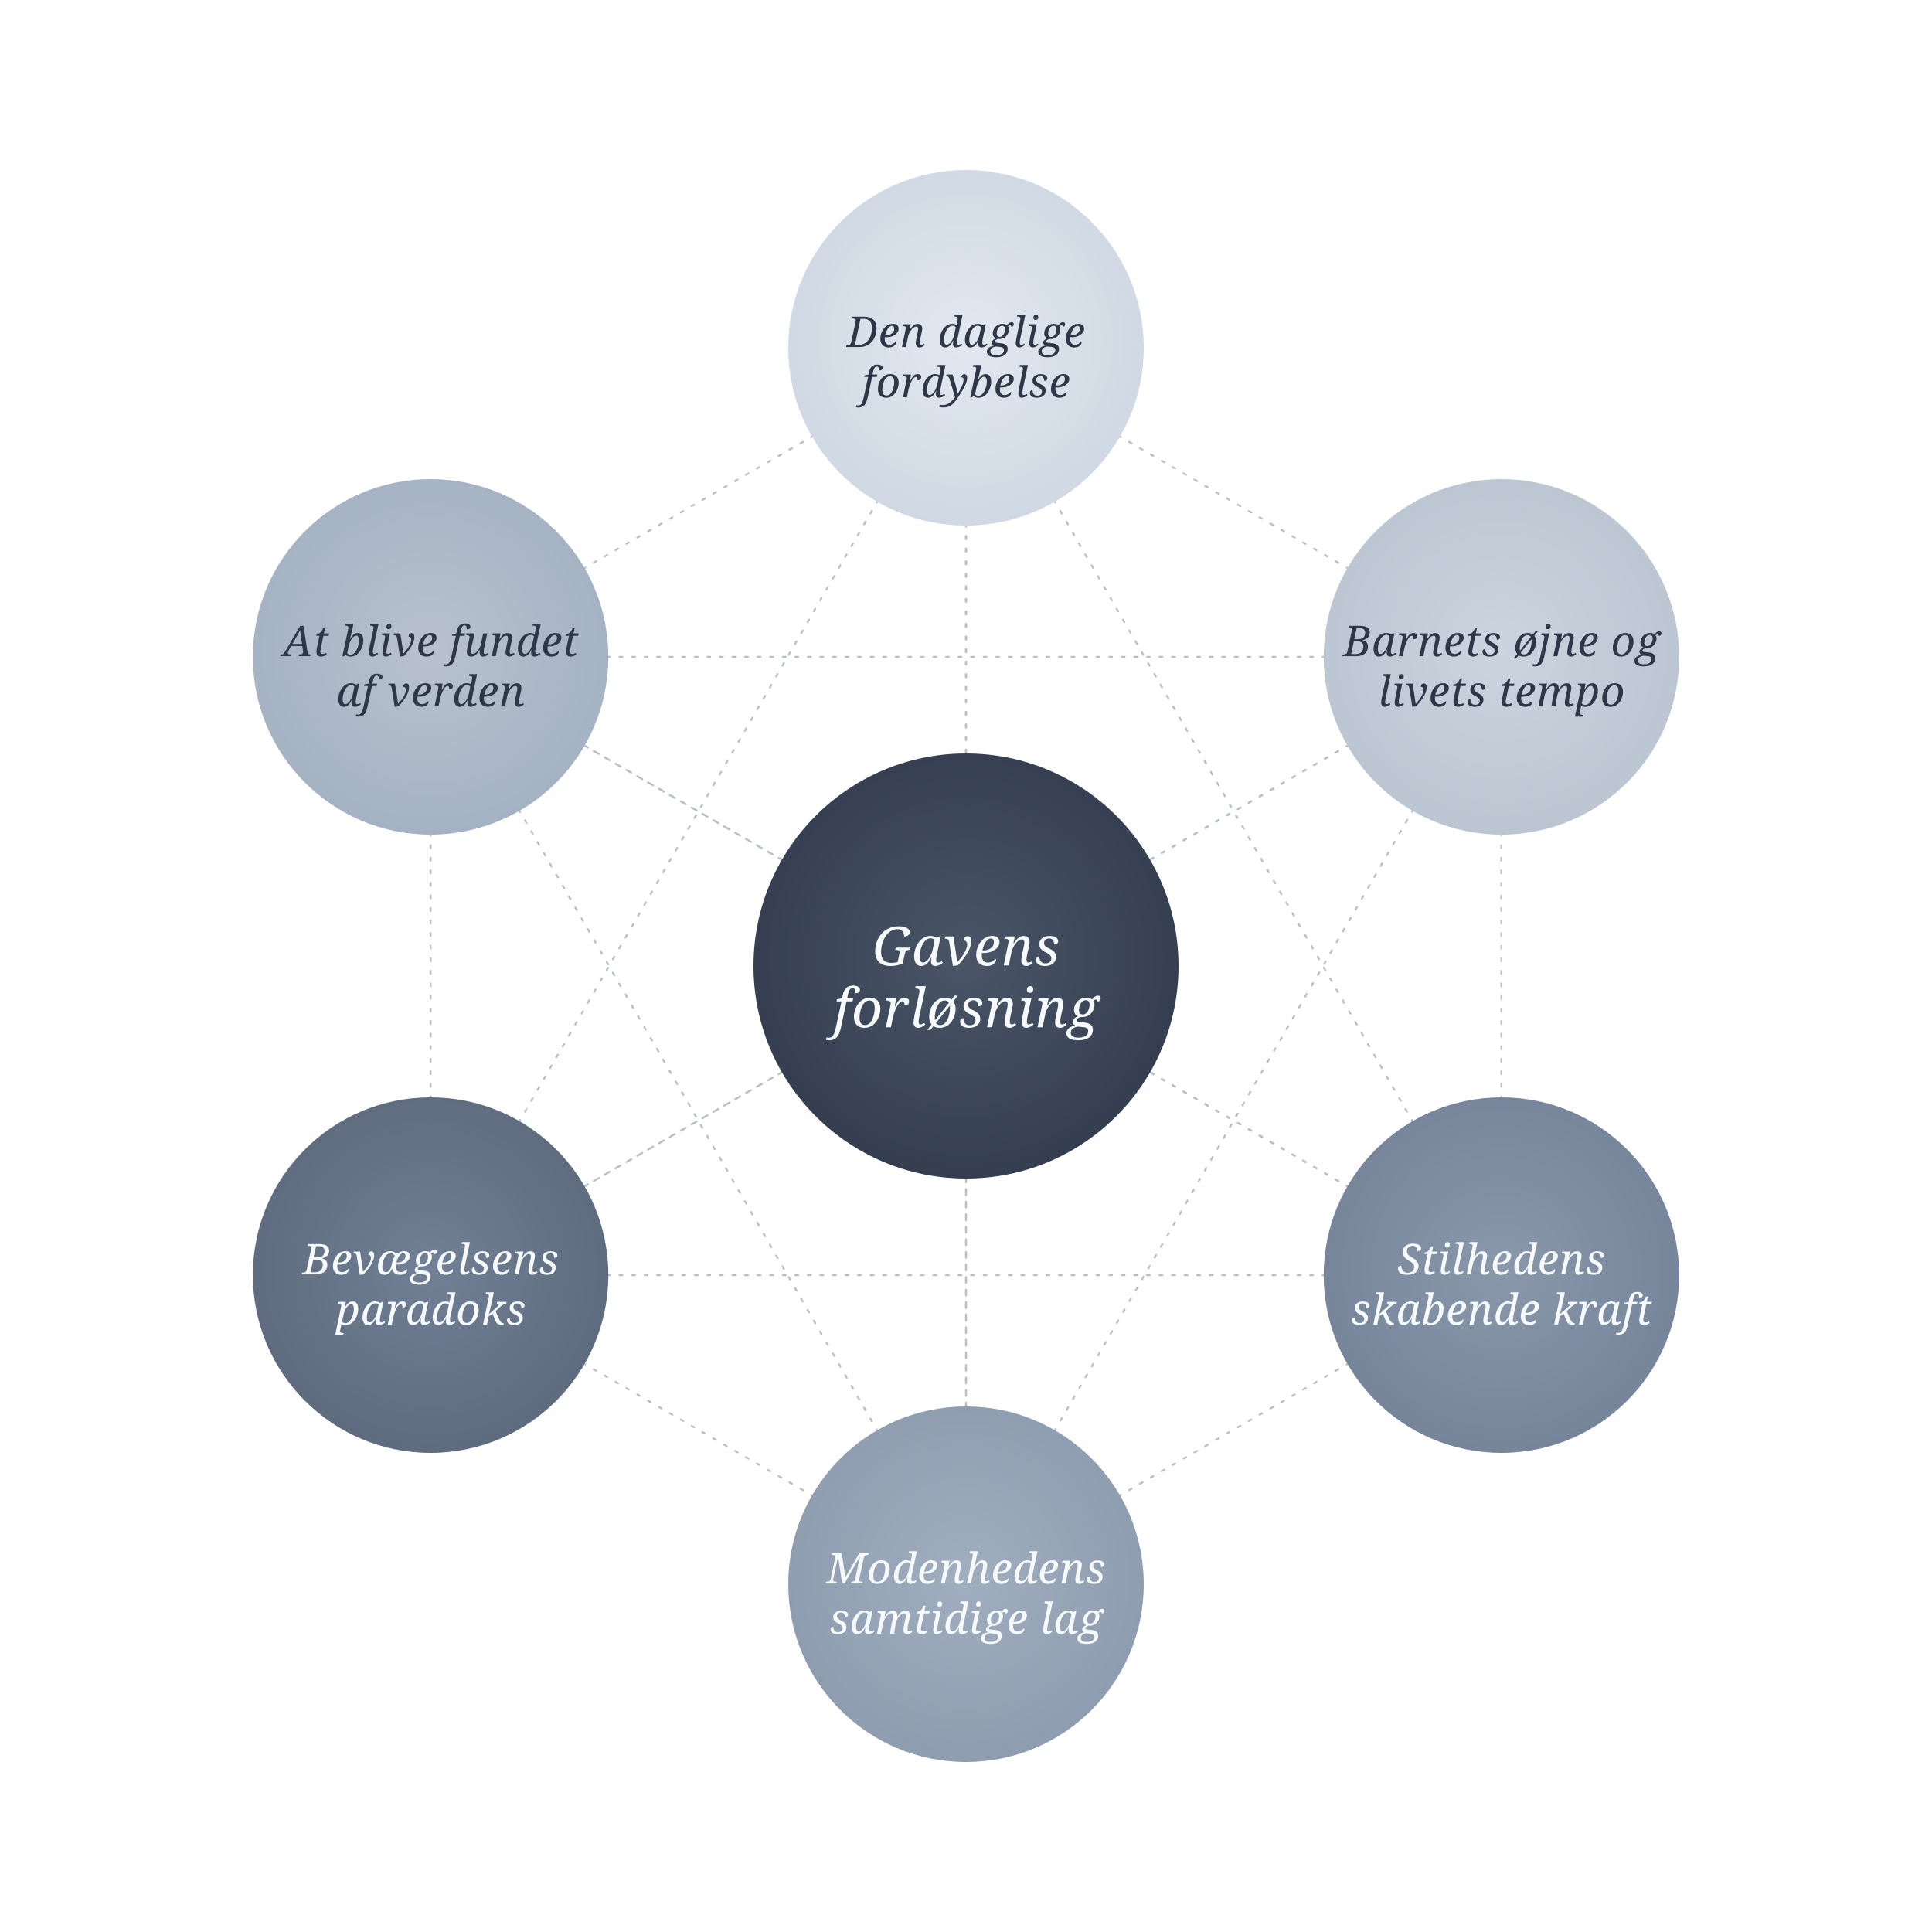
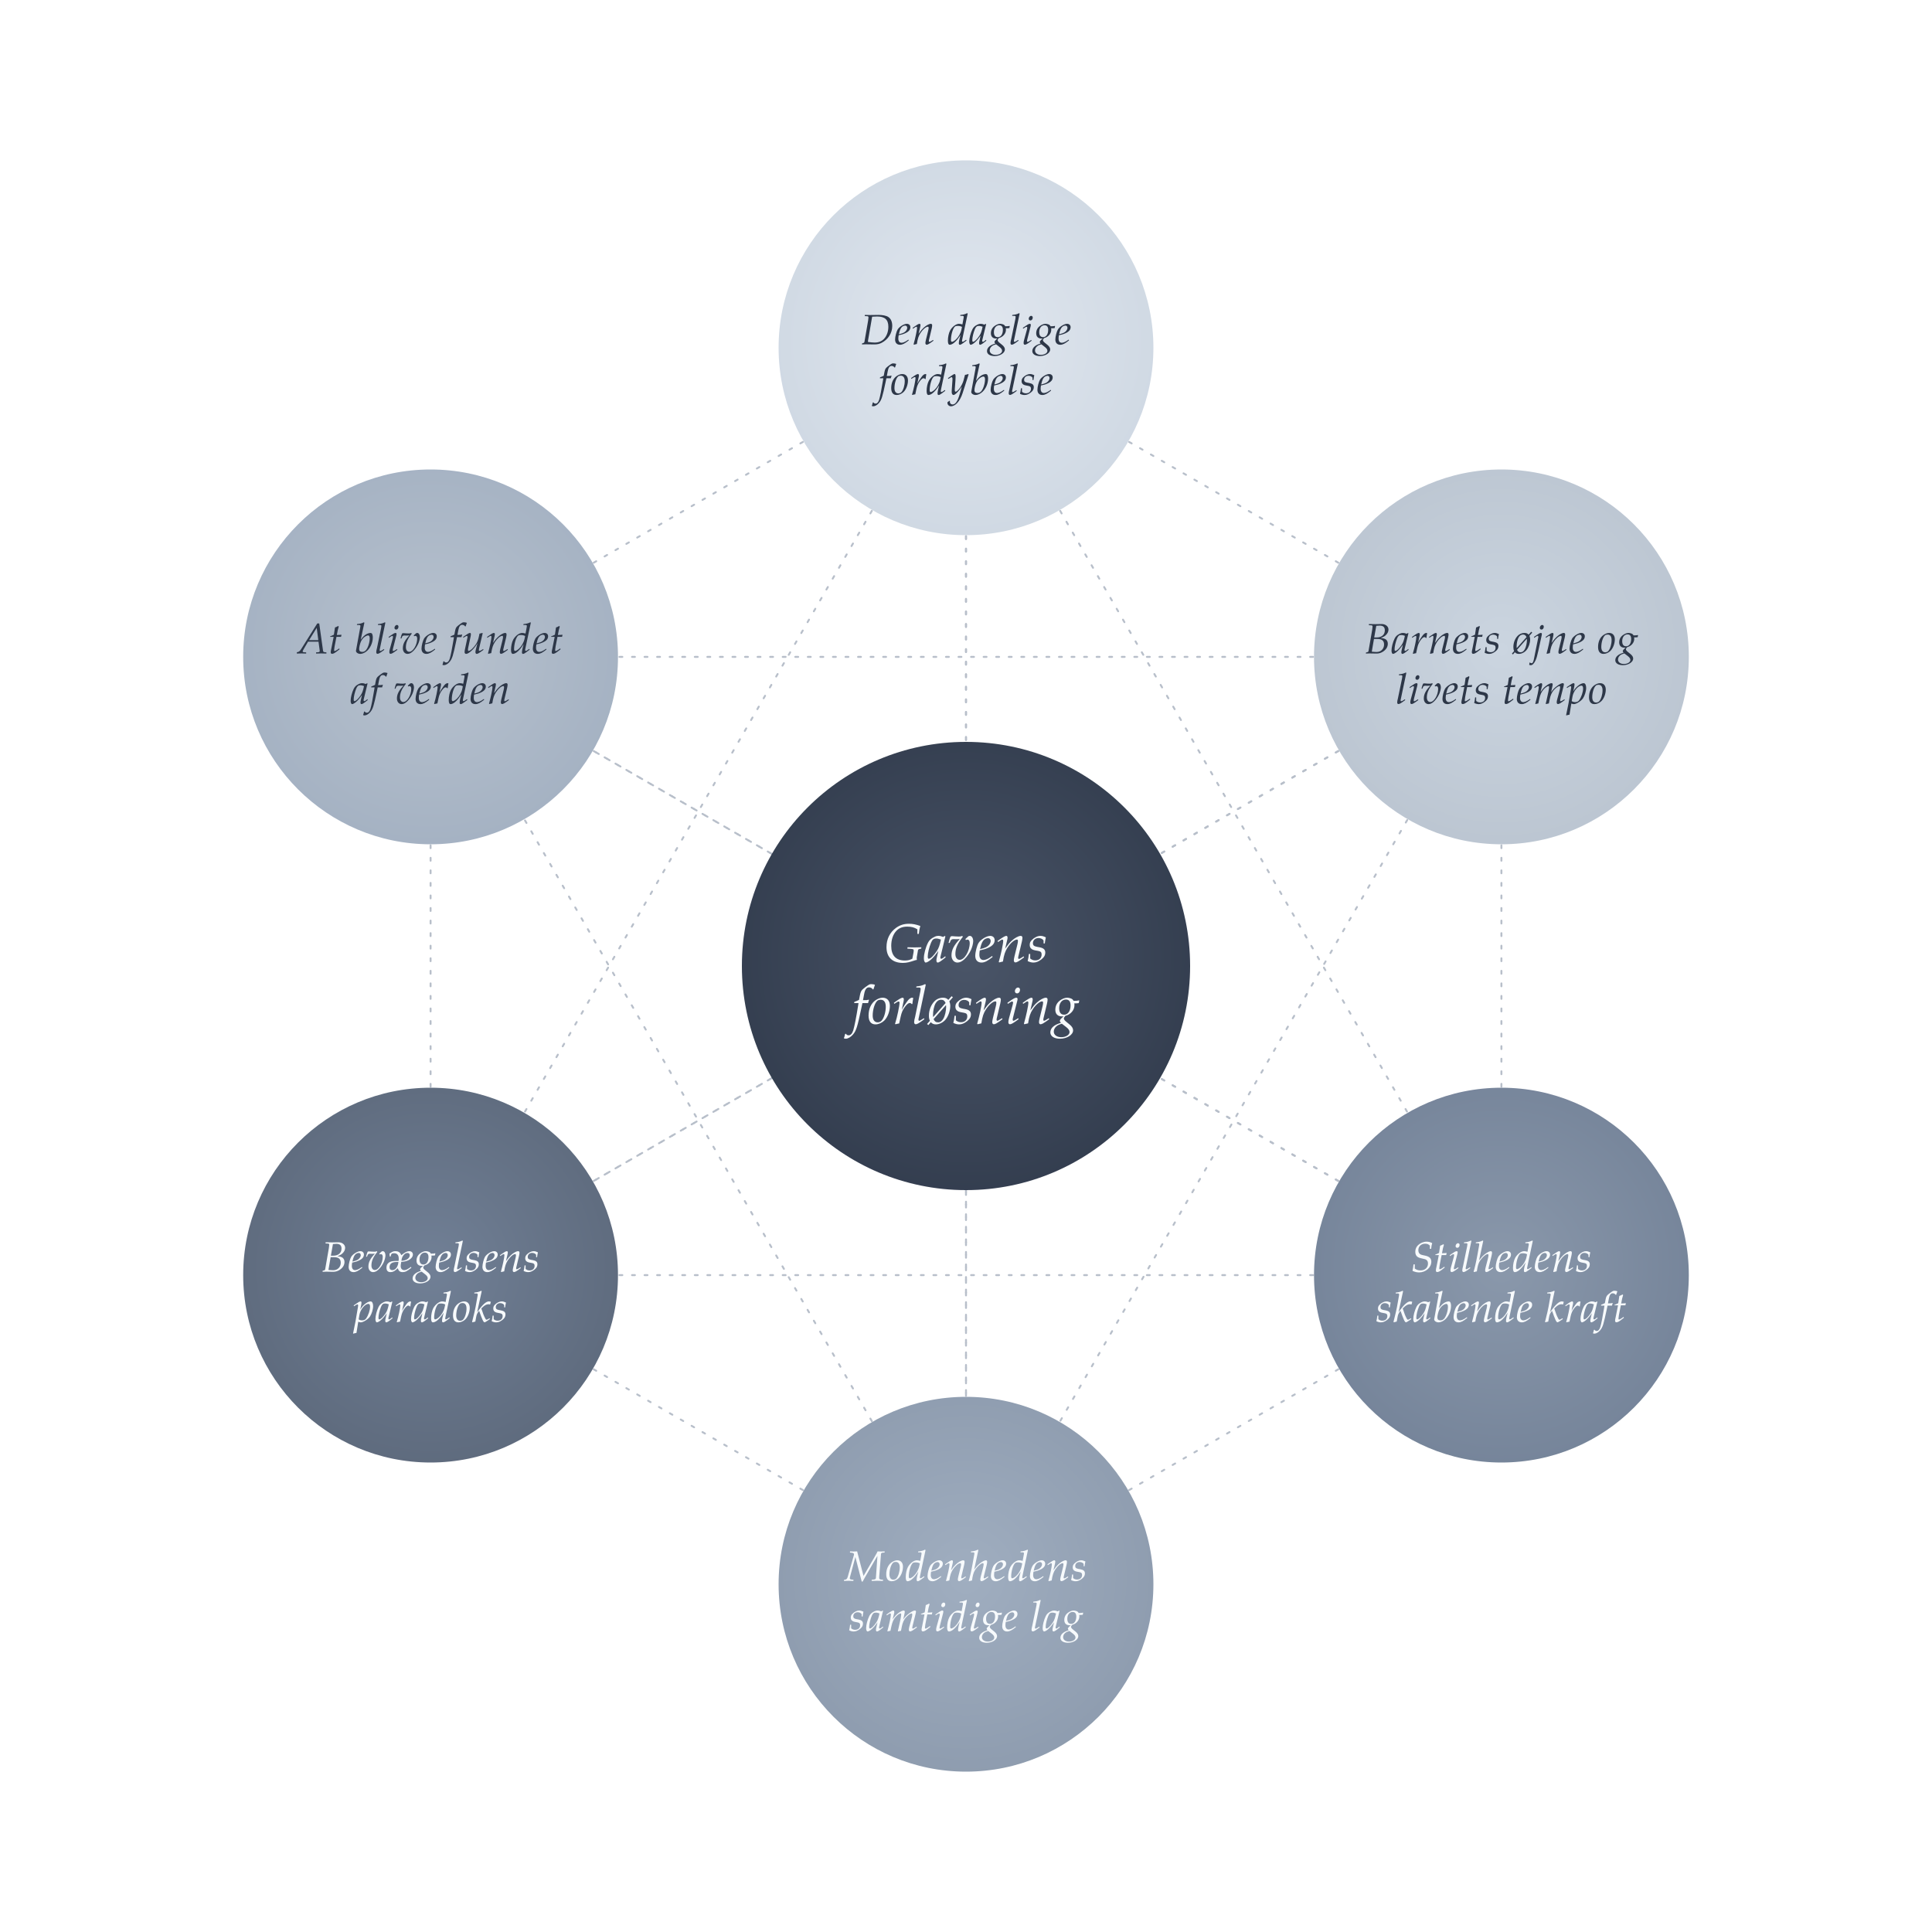
- <svg xmlns="http://www.w3.org/2000/svg" viewBox="0 0 1000 1000" style="font-family: 'Cormorant Garamond', serif;">
+ <svg xmlns="http://www.w3.org/2000/svg" viewBox="0 0 1000 1000" style="font-family: 'TeX Gyre Pagella', Palatino, serif;">
  <defs>
    <radialGradient id="g0" cx="50%" cy="48%" r="65%">
      <stop offset="0%" stop-color="#E2E8F0" />
      <stop offset="100%" stop-color="#CBD5E0" />
    </radialGradient>
    <radialGradient id="g1" cx="50%" cy="48%" r="65%">
      <stop offset="0%" stop-color="#CBD5E0" />
      <stop offset="100%" stop-color="#B8C2CE" />
    </radialGradient>
    <radialGradient id="g2" cx="50%" cy="48%" r="65%">
      <stop offset="0%" stop-color="#B8C2CE" />
      <stop offset="100%" stop-color="#A0AEC0" />
    </radialGradient>
    <radialGradient id="g3" cx="50%" cy="48%" r="65%">
      <stop offset="0%" stop-color="#A0AEC0" />
      <stop offset="100%" stop-color="#8A98AB" />
    </radialGradient>
    <radialGradient id="g4" cx="50%" cy="48%" r="65%">
      <stop offset="0%" stop-color="#8A98AB" />
      <stop offset="100%" stop-color="#718096" />
    </radialGradient>
    <radialGradient id="g5" cx="50%" cy="48%" r="65%">
      <stop offset="0%" stop-color="#718096" />
      <stop offset="100%" stop-color="#5A6678" />
    </radialGradient>
    <radialGradient id="g6" cx="50%" cy="48%" r="68%">
      <stop offset="0%" stop-color="#4A5568" />
      <stop offset="100%" stop-color="#2D3748" />
    </radialGradient>
  </defs>
  <g stroke="#718096" stroke-width="1" stroke-linecap="round" stroke-dasharray="1.5 5" fill="none" opacity="0.5">
    <line x1="500" y1="180" x2="500" y2="500" />
    <line x1="777.13" y1="340" x2="500" y2="500" />
    <line x1="777.13" y1="660" x2="500" y2="500" />
    <line x1="500" y1="820" x2="500" y2="500" />
    <line x1="222.87" y1="660" x2="500" y2="500" />
    <line x1="222.87" y1="340" x2="500" y2="500" />
    <line x1="500" y1="180" x2="777.13" y2="340" />
    <line x1="500" y1="180" x2="777.13" y2="660" />
    <line x1="500" y1="180" x2="500" y2="820" />
    <line x1="500" y1="180" x2="222.87" y2="660" />
    <line x1="500" y1="180" x2="222.87" y2="340" />
    <line x1="777.13" y1="340" x2="777.13" y2="660" />
    <line x1="777.13" y1="340" x2="500" y2="820" />
    <line x1="777.13" y1="340" x2="222.87" y2="660" />
    <line x1="777.13" y1="340" x2="222.87" y2="340" />
    <line x1="777.13" y1="660" x2="500" y2="820" />
    <line x1="777.13" y1="660" x2="222.87" y2="660" />
    <line x1="777.13" y1="660" x2="222.87" y2="340" />
    <line x1="500" y1="820" x2="222.87" y2="660" />
    <line x1="500" y1="820" x2="222.87" y2="340" />
    <line x1="222.87" y1="660" x2="222.87" y2="340" />
  </g>
-   <circle cx="500" cy="180" r="92" fill="url(#g0)" />
-   <circle cx="777.13" cy="340" r="92" fill="url(#g1)" />
-   <circle cx="777.13" cy="660" r="92" fill="url(#g4)" />
-   <circle cx="500" cy="820" r="92" fill="url(#g3)" />
-   <circle cx="222.87" cy="660" r="92" fill="url(#g5)" />
-   <circle cx="222.87" cy="340" r="92" fill="url(#g2)" />
-   <circle cx="500" cy="500" r="110" fill="url(#g6)" />
+   <circle cx="500" cy="180" r="97" fill="url(#g0)" />
+   <circle cx="777.13" cy="340" r="97" fill="url(#g1)" />
+   <circle cx="777.13" cy="660" r="97" fill="url(#g4)" />
+   <circle cx="500" cy="820" r="97" fill="url(#g3)" />
+   <circle cx="222.87" cy="660" r="97" fill="url(#g5)" />
+   <circle cx="222.87" cy="340" r="97" fill="url(#g2)" />
+   <circle cx="500" cy="500" r="116" fill="url(#g6)" />
  <g font-style="italic" font-weight="500" text-anchor="middle" dominant-baseline="middle" letter-spacing="0.015em">
    <g font-size="22" fill="#2D3748">
      <text x="500" y="172">Den daglige</text>
      <text x="500" y="198">fordybelse</text>
      <text x="777.13" y="332">Barnets øjne og</text>
      <text x="777.13" y="358">livets tempo</text>
      <text x="222.87" y="332">At blive fundet</text>
      <text x="222.87" y="358">af verden</text>
    </g>
    <g font-size="22" fill="#F7FAFC">
      <text x="777.13" y="652">Stilhedens</text>
      <text x="777.13" y="678">skabende kraft</text>
      <text x="500" y="812">Modenhedens</text>
      <text x="500" y="838">samtidige lag</text>
      <text x="222.87" y="652">Bevægelsens</text>
      <text x="222.87" y="678">paradoks</text>
    </g>
    <g font-size="28" fill="#F7FAFC">
      <text x="500" y="490">Gavens</text>
      <text x="500" y="522">forløsning</text>
    </g>
  </g>
</svg>
